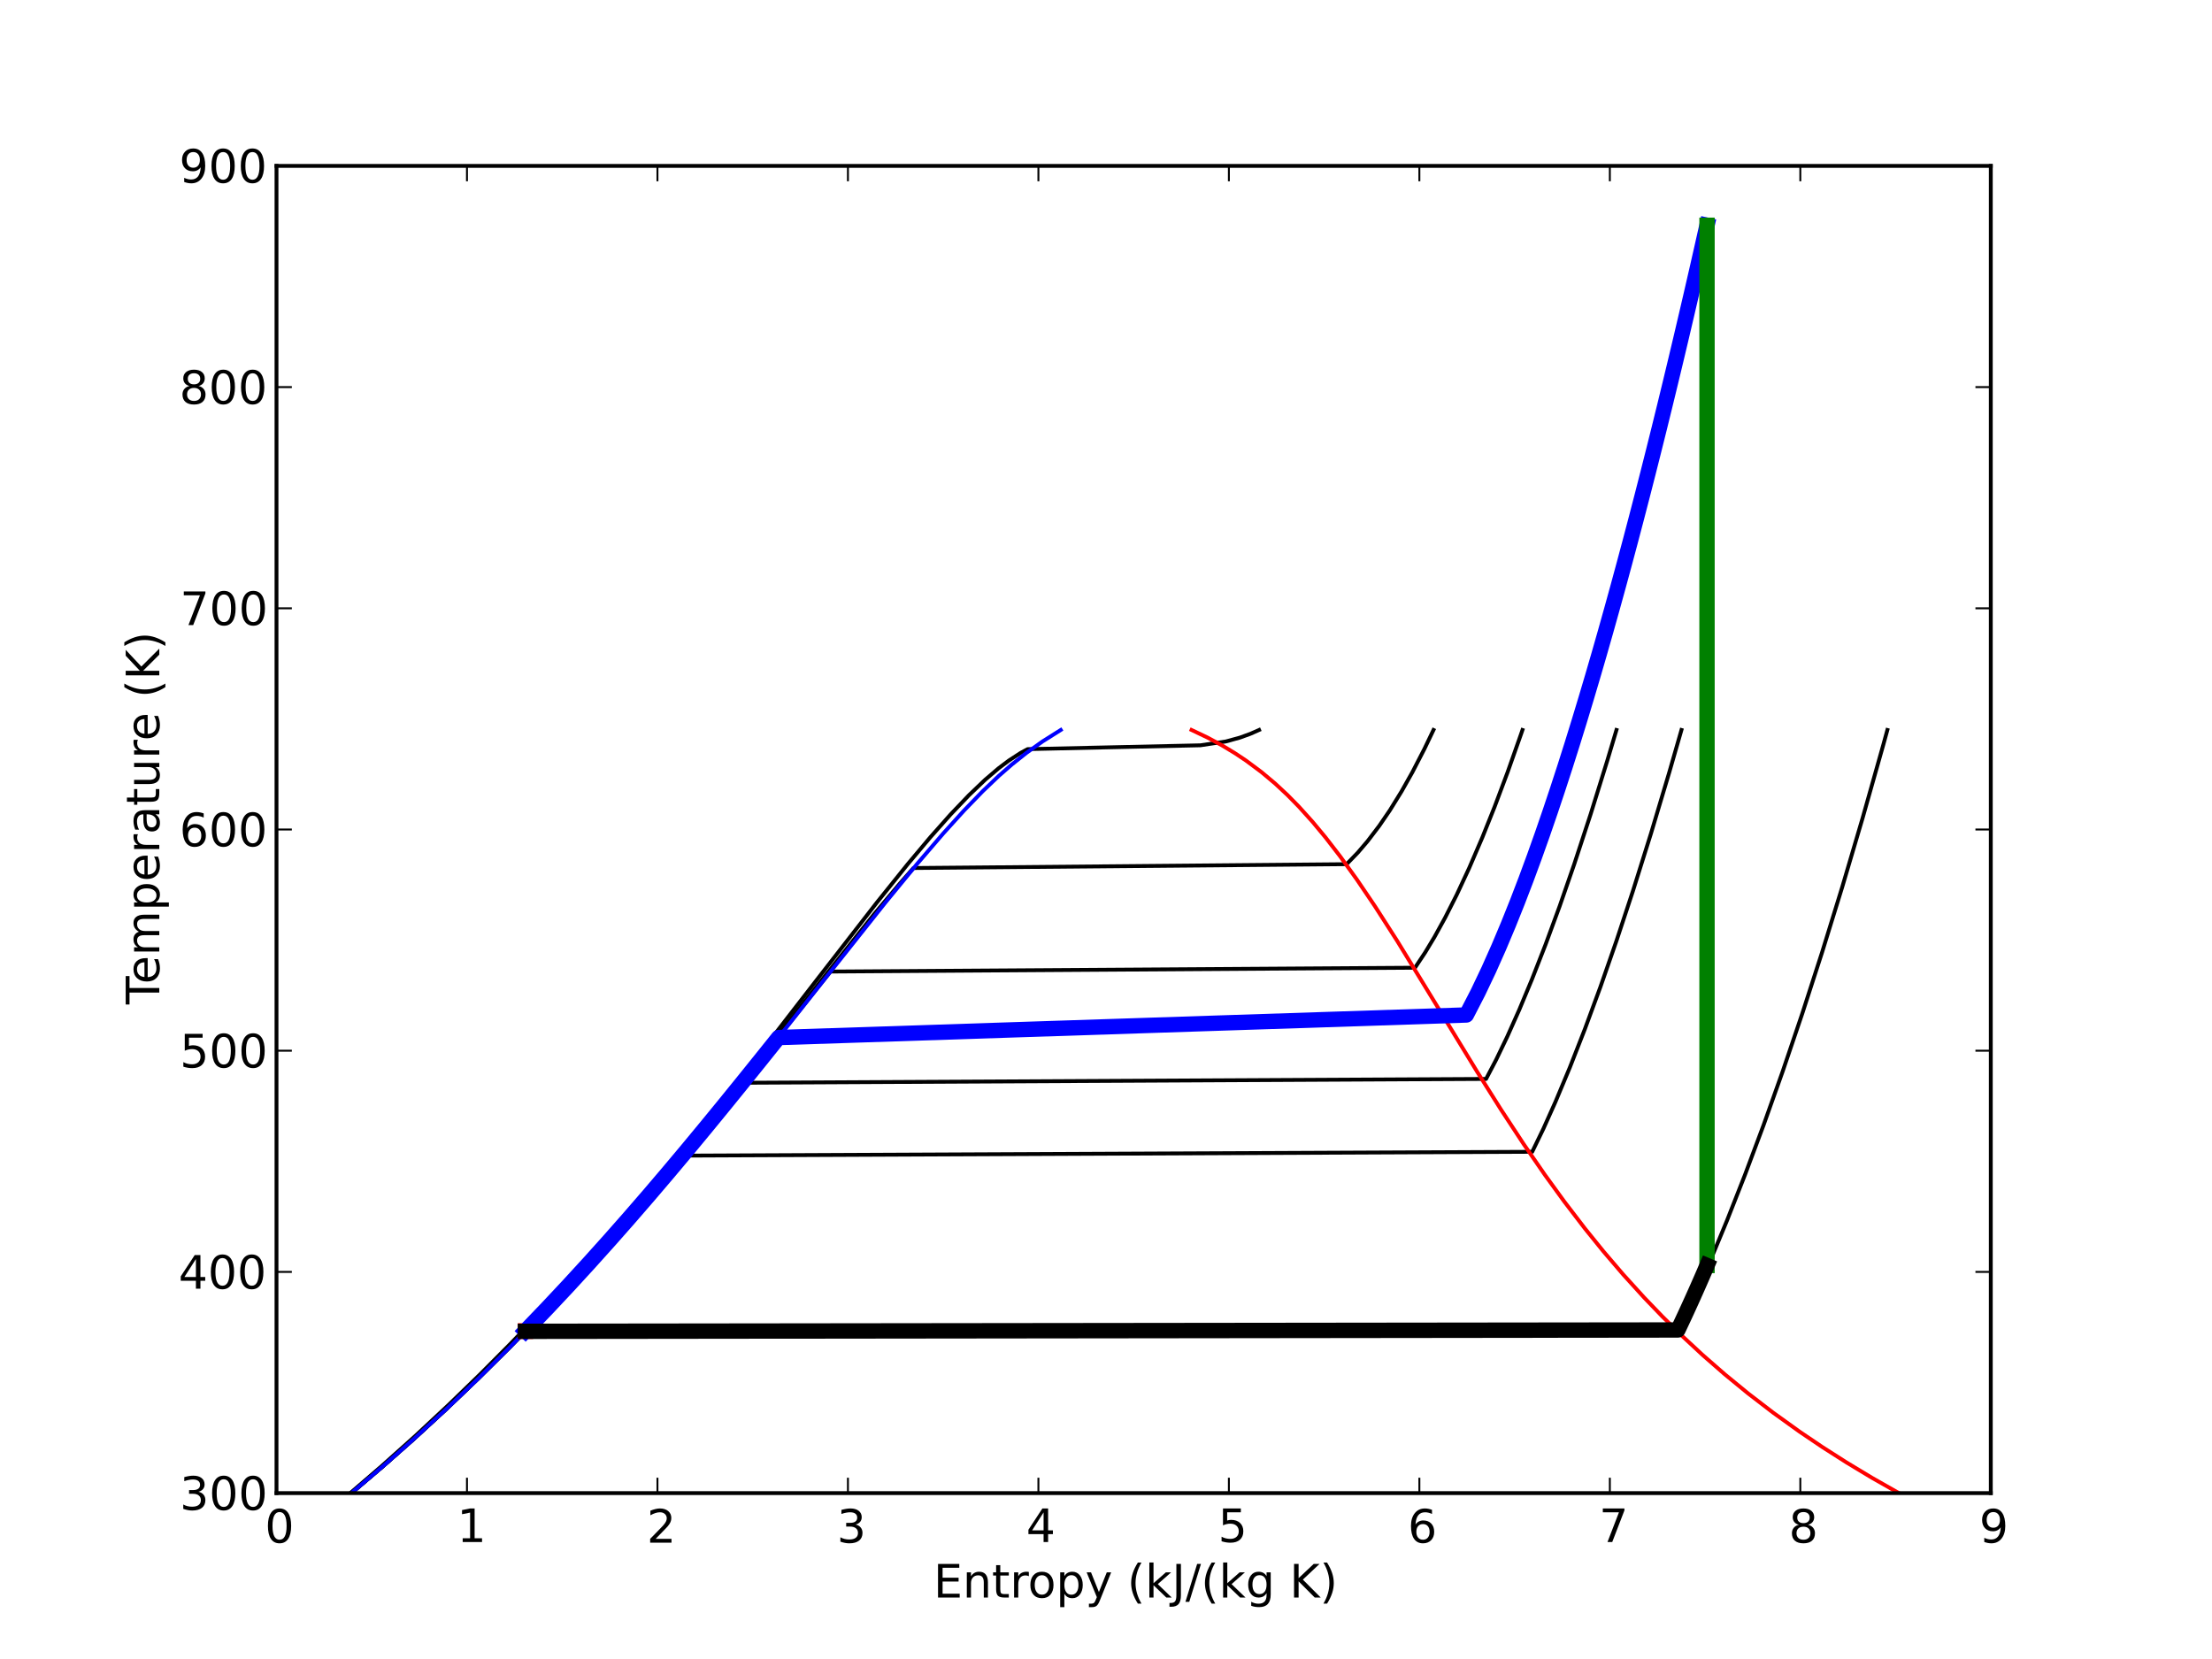
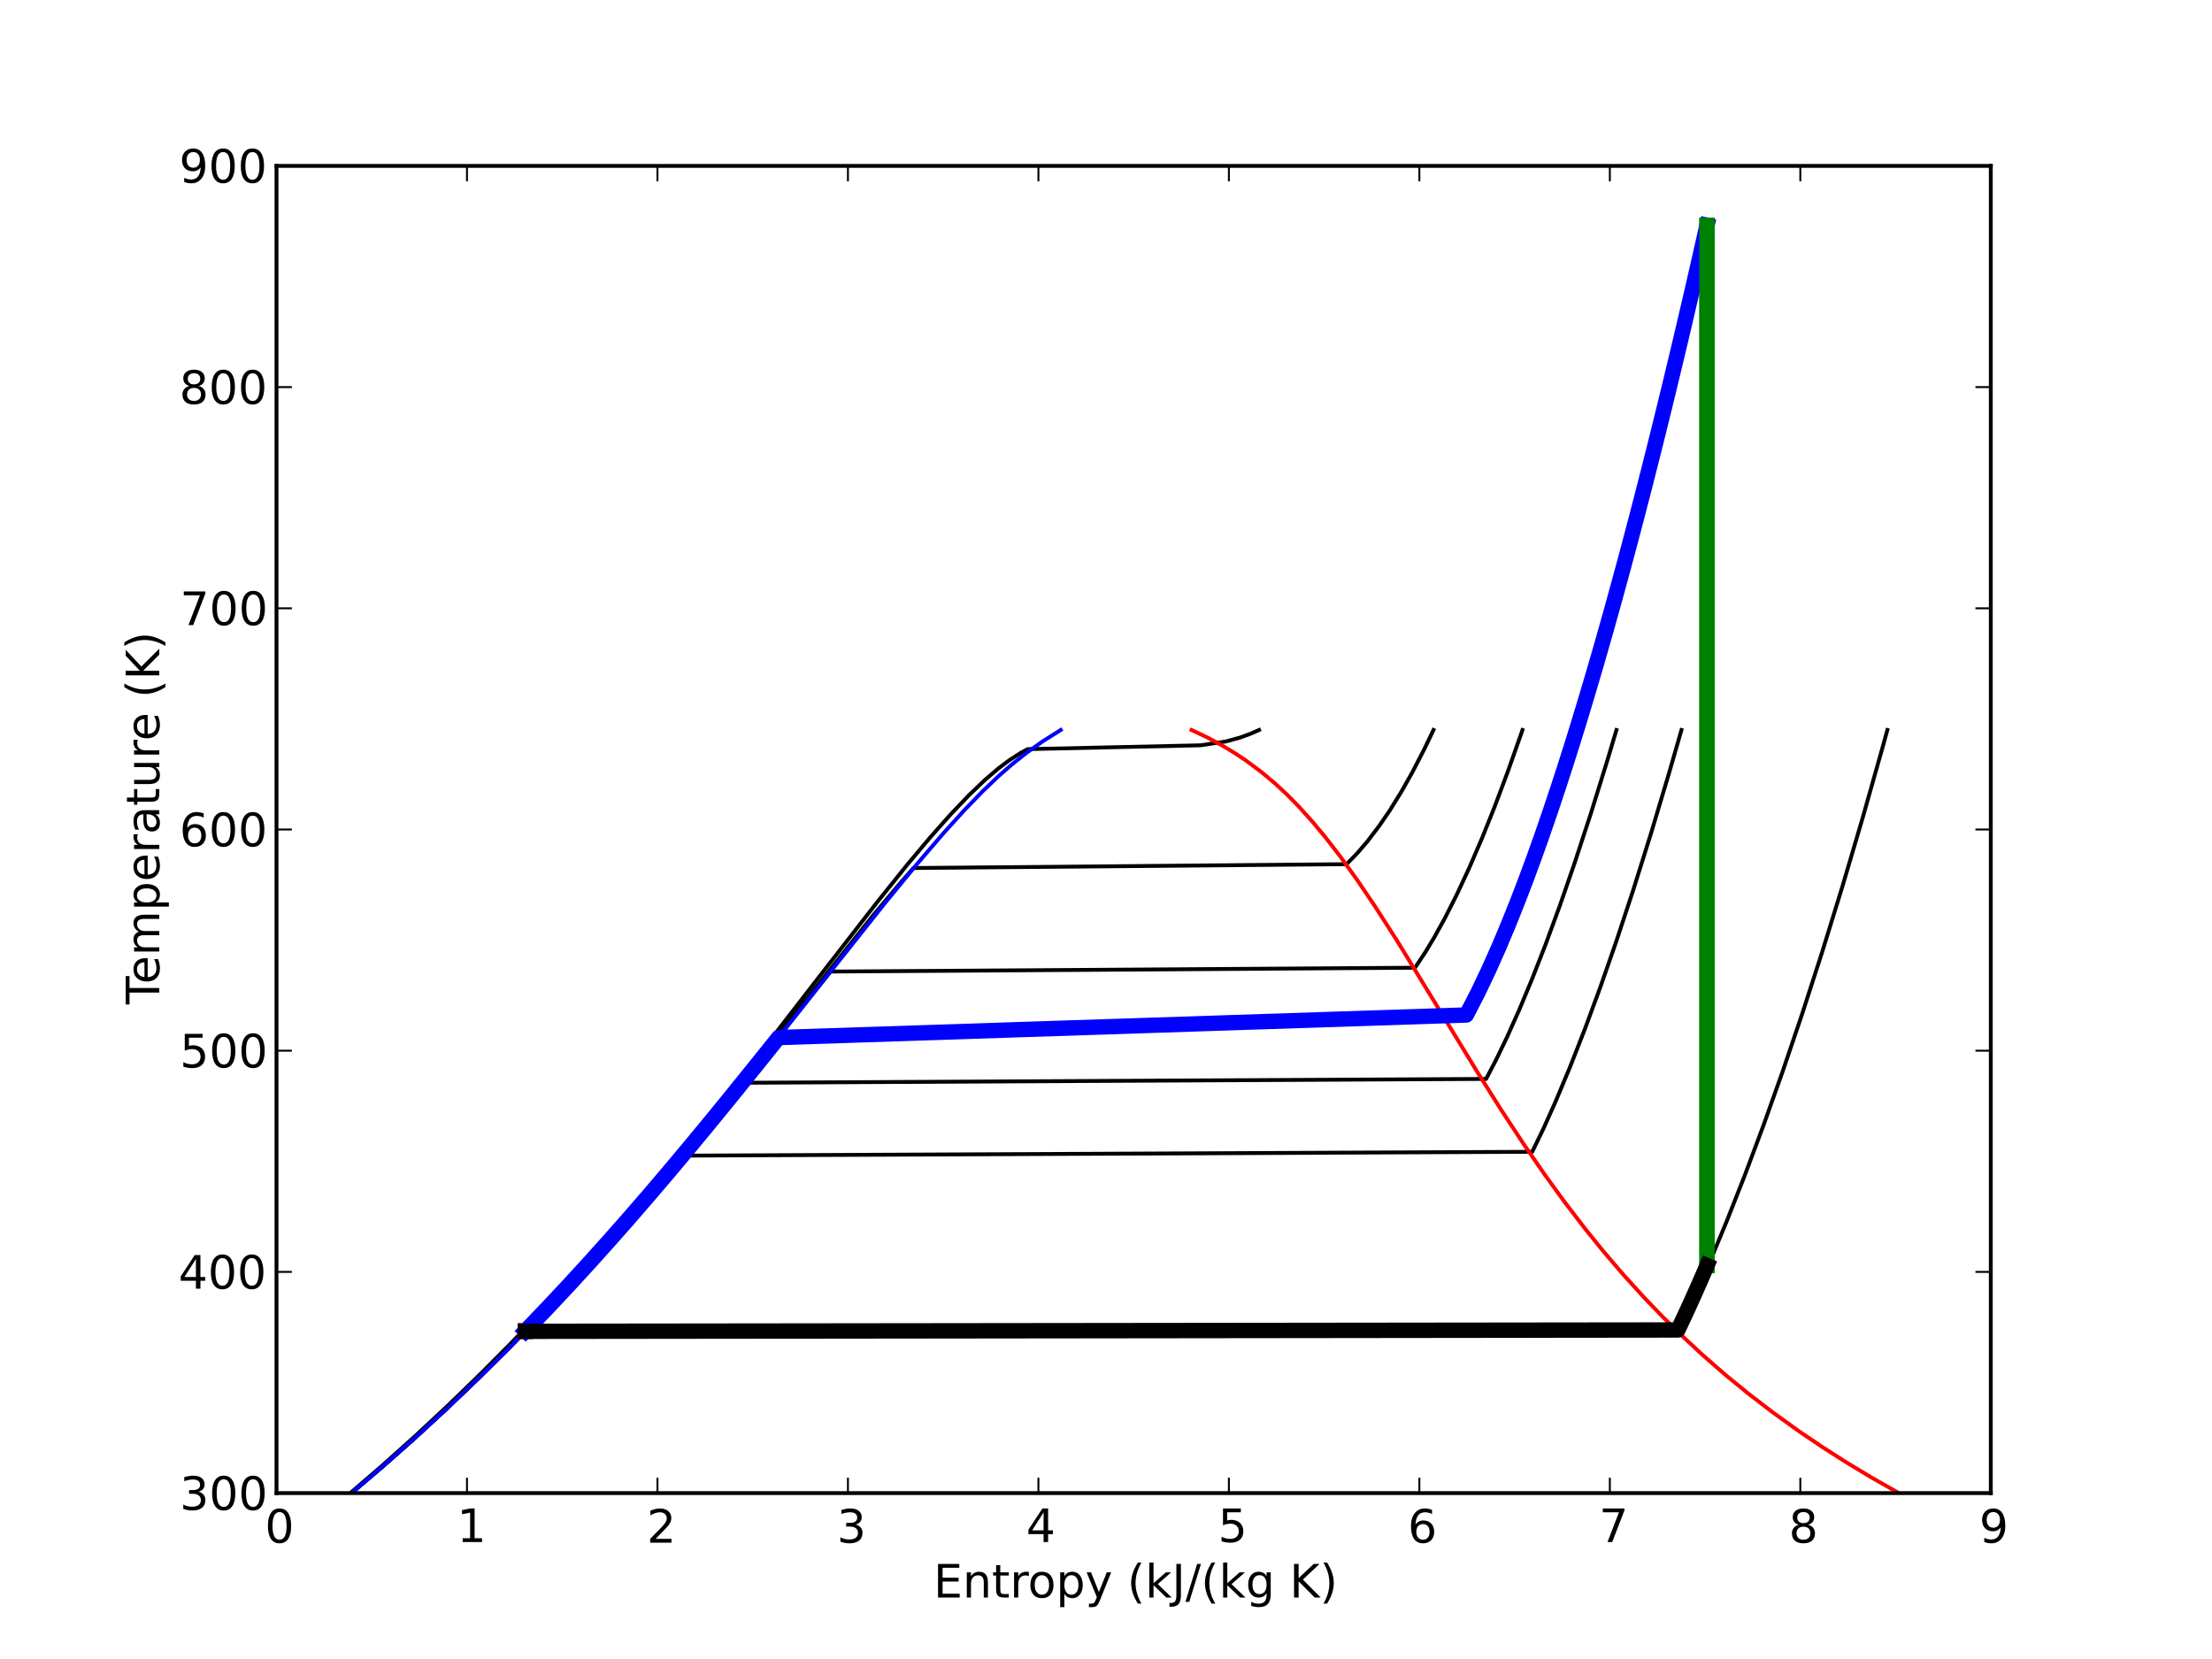
<svg xmlns="http://www.w3.org/2000/svg" xmlns:xlink="http://www.w3.org/1999/xlink" height="432pt" version="1.1" viewBox="0 0 576 432" width="576pt">
  <defs>
    <style type="text/css">
*{stroke-linecap:square;stroke-linejoin:round;}
  </style>
  </defs>
  <g id="figure_1">
    <g id="patch_1">
      <path d=" M0 432 L576 432 L576 0 L0 0 z " style="fill:#ffffff;" />
    </g>
    <g id="axes_1">
      <g id="patch_2">
        <path d=" M72 388.8 L518.4 388.8 L518.4 43.2 L72 43.2 z " style="fill:#ffffff;" />
      </g>
      <g id="line2d_1">
        <path clip-path="url(#p7ff5b81e1d)" d=" M91.498 388.8 L99.718 381.81 L107.624 374.82 L116.312 366.831 L124.665 358.842 L132.717 350.853 L135.665 347.858 L437.013 346.859 L440.729 338.87 L445.114 328.884 L449.674 317.9 L454.39 305.917 L459.243 292.935 L464.216 278.955 L469.293 263.976 L474.46 247.998 L479.703 231.022 L485.01 213.048 L490.37 194.074 L491.469 190.08 L491.469 190.08" style="fill:none;stroke:#000000;" />
      </g>
      <g id="line2d_2">
        <path clip-path="url(#p7ff5b81e1d)" d=" M91.485 388.8 L99.701 381.81 L107.603 374.82 L116.287 366.831 L124.636 358.842 L132.684 350.853 L141.416 341.866 L149.842 332.879 L158.889 322.893 L167.648 312.907 L177 301.922 L177.838 300.924 L398.987 299.925 L401.891 293.934 L405.025 286.944 L408.786 277.956 L412.697 267.97 L416.745 256.986 L420.918 245.003 L425.207 232.021 L429.911 217.042 L434.688 201.065 L437.848 190.08 L437.848 190.08" style="fill:none;stroke:#000000;" />
      </g>
      <g id="line2d_3">
        <path clip-path="url(#p7ff5b81e1d)" d=" M91.472 388.8 L99.683 381.81 L107.58 374.82 L116.259 366.831 L124.604 358.842 L132.648 350.853 L141.374 341.866 L149.796 332.879 L158.837 322.893 L167.589 312.907 L176.933 301.922 L187.675 288.941 L193.357 281.951 L386.97 280.952 L389.589 275.959 L392.473 269.967 L395.596 262.977 L398.928 254.989 L402.442 246.001 L406.113 236.015 L409.926 225.031 L414.186 212.049 L418.534 198.069 L420.924 190.08 L420.924 190.08" style="fill:none;stroke:#000000;" />
      </g>
      <g id="line2d_4">
        <path clip-path="url(#p7ff5b81e1d)" d=" M91.43 388.8 L99.626 381.81 L107.51 374.82 L116.175 366.831 L124.507 358.842 L132.539 350.853 L141.251 341.866 L149.658 332.879 L158.682 322.893 L167.415 312.907 L176.735 301.922 L187.44 288.941 L200.303 272.963 L216.259 252.991 L368.467 251.993 L371.123 247.998 L373.527 244.004 L376.281 239.011 L379.315 233.019 L382.572 226.029 L386.009 218.041 L389.208 210.052 L392.581 201.065 L396.105 191.079 L396.446 190.08 L396.446 190.08" style="fill:none;stroke:#000000;" />
      </g>
      <g id="line2d_5">
        <path clip-path="url(#p7ff5b81e1d)" d=" M91.36 388.8 L99.531 381.81 L107.394 374.82 L116.037 366.831 L124.348 358.842 L132.359 350.853 L141.049 341.866 L149.432 332.879 L158.428 322.893 L167.129 312.907 L176.41 301.922 L186.249 289.939 L198.245 274.96 L227.639 238.012 L234.356 230.024 L237.862 226.029 L350.652 225.031 L353.556 222.035 L356.113 219.039 L359.154 215.045 L361.886 211.05 L364.975 206.057 L367.788 201.065 L370.883 195.073 L373.277 190.08 L373.277 190.08" style="fill:none;stroke:#000000;" />
      </g>
      <g id="line2d_6">
        <path clip-path="url(#p7ff5b81e1d)" d=" M91.217 388.8 L99.341 381.81 L108.257 373.821 L116.814 365.832 L125.046 357.844 L132.983 349.855 L141.593 340.868 L149.899 331.88 L158.809 321.894 L167.424 311.908 L176.606 300.924 L186.327 288.941 L197.37 274.96 L212.821 254.989 L228.331 235.017 L236.36 225.031 L242.234 218.041 L247.558 212.049 L252.328 207.056 L256.51 203.062 L260.019 200.066 L262.662 198.069 L265.744 196.072 L267.581 195.073 L312.59 194.074 L319.211 193.076 L322.857 192.077 L325.599 191.079 L327.865 190.08 L327.865 190.08" style="fill:none;stroke:#000000;" />
      </g>
      <g id="line2d_7">
        <path clip-path="url(#p7ff5b81e1d)" d=" M494.47 388.8 L487.44 384.806 L480.811 380.811 L474.553 376.817 L468.639 372.823 L461.69 367.83 L455.191 362.837 L449.102 357.844 L443.383 352.851 L438.001 347.858 L432.923 342.865 L428.12 337.872 L422.68 331.88 L417.554 325.889 L412.705 319.897 L407.351 312.907 L402.277 305.917 L396.767 297.928 L390.862 288.941 L384.57 278.955 L375.428 263.976 L363.818 245.003 L358.054 236.015 L353.322 229.025 L349.004 223.034 L345.146 218.041 L341.827 214.046 L338.228 210.052 L335.286 207.056 L332.071 204.06 L328.504 201.065 L324.483 198.069 L321.483 196.072 L318.169 194.074 L314.471 192.077 L310.273 190.08 L310.273 190.08" style="fill:none;stroke:#ff0000;" />
      </g>
      <g id="line2d_8">
        <path clip-path="url(#p7ff5b81e1d)" d=" M91.499 388.8 L99.72 381.81 L107.626 374.82 L116.314 366.831 L124.667 358.842 L132.718 350.853 L141.451 341.866 L149.878 332.879 L158.922 322.893 L167.671 312.907 L177.004 301.922 L186.896 289.939 L198.148 275.959 L214.702 254.989 L230.553 235.017 L238.754 225.031 L245.608 217.042 L251.038 211.05 L255.87 206.057 L260.059 202.063 L263.484 199.067 L267.251 196.072 L271.465 193.076 L276.22 190.08 L276.22 190.08" style="fill:none;stroke:#0000ff;" />
      </g>
      <g id="line2d_9">
        <path clip-path="url(#p7ff5b81e1d)" d=" M136.828 346.666 L136.828 346.55" style="fill:none;stroke:#ff0000;stroke-width:4;" />
      </g>
      <g id="line2d_10">
+         <path clip-path="url(#p7ff5b81e1d)" d=" M444.504 58.666 L444.504 329.526" style="fill:none;stroke:#008000;stroke-width:4;" />
+       </g>
+       <g id="line2d_11">
+         <path clip-path="url(#p7ff5b81e1d)" d=" M136.828 346.666 L136.828 346.55" style="fill:none;stroke:#ff0000;stroke-width:4;" />
+       </g>
+       <g id="line2d_12">
        <path clip-path="url(#p7ff5b81e1d)" d=" M136.828 346.55 L142.466 340.675 L147.975 334.8 L153.365 328.924 L158.646 323.049 L163.826 317.174 L168.915 311.299 L173.92 305.424 L178.851 299.549 L183.717 293.673 L188.528 287.798 L193.293 281.923 L198.025 276.048 L202.735 270.173 L381.839 264.297 L384.87 258.422 L387.663 252.547 L390.279 246.672 L392.753 240.797 L395.107 234.921 L397.361 229.046 L399.527 223.171 L401.618 217.296 L403.641 211.421 L405.605 205.545 L407.516 199.67 L409.379 193.795 L411.198 187.92 L412.977 182.045 L414.72 176.169 L416.428 170.294 L418.106 164.419 L419.753 158.544 L421.374 152.669 L422.968 146.794 L424.538 140.918 L426.084 135.043 L427.609 129.168 L429.113 123.293 L430.597 117.418 L432.062 111.542 L433.508 105.667 L434.937 99.792 L436.35 93.917 L437.746 88.042 L439.126 82.166 L440.492 76.291 L441.843 70.416 L443.181 64.541 L444.504 58.666" style="fill:none;stroke:#0000ff;stroke-width:4;" />
      </g>
-       <g id="line2d_11">
+       <g id="line2d_13">
        <path clip-path="url(#p7ff5b81e1d)" d=" M444.504 58.666 L444.504 329.526" style="fill:none;stroke:#008000;stroke-width:4;" />
      </g>
-       <g id="line2d_12">
+       <g id="line2d_14">
        <path clip-path="url(#p7ff5b81e1d)" d=" M444.504 329.526 L444.354 329.876 L444.204 330.226 L444.053 330.576 L443.902 330.926 L443.751 331.276 L443.599 331.626 L443.447 331.976 L443.295 332.325 L443.143 332.675 L442.99 333.025 L442.837 333.375 L442.683 333.725 L442.53 334.075 L442.376 334.425 L442.221 334.775 L442.067 335.125 L441.912 335.475 L441.756 335.824 L441.601 336.174 L441.445 336.524 L441.288 336.874 L441.132 337.224 L440.975 337.574 L440.817 337.924 L440.66 338.274 L440.502 338.624 L440.343 338.974 L440.184 339.323 L440.025 339.673 L439.866 340.023 L439.706 340.373 L439.546 340.723 L439.385 341.073 L439.224 341.423 L439.063 341.773 L438.901 342.123 L438.739 342.473 L438.576 342.822 L438.413 343.172 L438.25 343.522 L438.086 343.872 L437.922 344.222 L437.757 344.572 L437.592 344.922 L437.427 345.272 L437.261 345.622 L437.094 345.972 L436.927 346.321 L136.822 346.671" style="fill:none;stroke:#000000;stroke-width:4;" />
      </g>
      <g id="matplotlib.axis_1">
        <g id="xtick_1">
-           <g id="line2d_13">
+           <g id="line2d_15">
            <defs>
              <path d=" M0 0 L0 -4" id="mcb557df647" style="stroke:#000000;stroke-linecap:butt;stroke-width:0.5;" />
            </defs>
            <g>
              <use style="stroke:#000000;stroke-linecap:butt;stroke-width:0.5;" x="72.0" xlink:href="#mcb557df647" y="388.8" />
            </g>
          </g>
-           <g id="line2d_14">
+           <g id="line2d_16">
            <defs>
              <path d=" M0 0 L0 4" id="mdad270ee8e" style="stroke:#000000;stroke-linecap:butt;stroke-width:0.5;" />
            </defs>
            <g>
              <use style="stroke:#000000;stroke-linecap:butt;stroke-width:0.5;" x="72.0" xlink:href="#mdad270ee8e" y="43.2" />
            </g>
          </g>
          <g id="text_1">
            <defs>
              <path d=" M31.781 66.406 Q24.172 66.406 20.328 58.906 Q16.5 51.422 16.5 36.375 Q16.5 21.391 20.328 13.891 Q24.172 6.391 31.781 6.391 Q39.453 6.391 43.281 13.891 Q47.125 21.391 47.125 36.375 Q47.125 51.422 43.281 58.906 Q39.453 66.406 31.781 66.406 M31.781 74.219 Q44.047 74.219 50.516 64.516 Q56.984 54.828 56.984 36.375 Q56.984 17.969 50.516 8.266 Q44.047 -1.422 31.781 -1.422 Q19.531 -1.422 13.062 8.266 Q6.594 17.969 6.594 36.375 Q6.594 54.828 13.062 64.516 Q19.531 74.219 31.781 74.219" id="BitstreamVeraSans-Roman-30" />
            </defs>
            <g transform="translate(68.97656 401.7063)scale(0.12 -0.12)">
              <use xlink:href="#BitstreamVeraSans-Roman-30" />
            </g>
          </g>
        </g>
        <g id="xtick_2">
-           <g id="line2d_15">
+           <g id="line2d_17">
            <g>
              <use style="stroke:#000000;stroke-linecap:butt;stroke-width:0.5;" x="121.6" xlink:href="#mcb557df647" y="388.8" />
            </g>
          </g>
-           <g id="line2d_16">
+           <g id="line2d_18">
            <g>
              <use style="stroke:#000000;stroke-linecap:butt;stroke-width:0.5;" x="121.6" xlink:href="#mdad270ee8e" y="43.2" />
            </g>
          </g>
          <g id="text_2">
            <defs>
              <path d=" M12.406 8.297 L28.516 8.297 L28.516 63.922 L10.984 60.406 L10.984 69.391 L28.422 72.906 L38.281 72.906 L38.281 8.297 L54.391 8.297 L54.391 0 L12.406 0 z " id="BitstreamVeraSans-Roman-31" />
            </defs>
            <g transform="translate(118.9956 401.5487)scale(0.12 -0.12)">
              <use xlink:href="#BitstreamVeraSans-Roman-31" />
            </g>
          </g>
        </g>
        <g id="xtick_3">
-           <g id="line2d_17">
+           <g id="line2d_19">
            <g>
              <use style="stroke:#000000;stroke-linecap:butt;stroke-width:0.5;" x="171.2" xlink:href="#mcb557df647" y="388.8" />
            </g>
          </g>
-           <g id="line2d_18">
+           <g id="line2d_20">
            <g>
              <use style="stroke:#000000;stroke-linecap:butt;stroke-width:0.5;" x="171.2" xlink:href="#mdad270ee8e" y="43.2" />
            </g>
          </g>
          <g id="text_3">
            <defs>
              <path d=" M19.188 8.297 L53.609 8.297 L53.609 0 L7.328 0 L7.328 8.297 Q12.938 14.109 22.625 23.891 Q32.328 33.688 34.812 36.531 Q39.547 41.844 41.422 45.531 Q43.312 49.219 43.312 52.781 Q43.312 58.594 39.234 62.25 Q35.156 65.922 28.609 65.922 Q23.969 65.922 18.812 64.312 Q13.672 62.703 7.812 59.422 L7.812 69.391 Q13.766 71.781 18.938 73 Q24.125 74.219 28.422 74.219 Q39.75 74.219 46.484 68.547 Q53.219 62.891 53.219 53.422 Q53.219 48.922 51.531 44.891 Q49.859 40.875 45.406 35.406 Q44.188 33.984 37.641 27.219 Q31.109 20.453 19.188 8.297" id="BitstreamVeraSans-Roman-32" />
            </defs>
            <g transform="translate(168.4231 401.7063)scale(0.12 -0.12)">
              <use xlink:href="#BitstreamVeraSans-Roman-32" />
            </g>
          </g>
        </g>
        <g id="xtick_4">
-           <g id="line2d_19">
+           <g id="line2d_21">
            <g>
              <use style="stroke:#000000;stroke-linecap:butt;stroke-width:0.5;" x="220.8" xlink:href="#mcb557df647" y="388.8" />
            </g>
          </g>
-           <g id="line2d_20">
+           <g id="line2d_22">
            <g>
              <use style="stroke:#000000;stroke-linecap:butt;stroke-width:0.5;" x="220.8" xlink:href="#mdad270ee8e" y="43.2" />
            </g>
          </g>
          <g id="text_4">
            <defs>
              <path d=" M40.578 39.312 Q47.656 37.797 51.625 33 Q55.609 28.219 55.609 21.188 Q55.609 10.406 48.188 4.484 Q40.766 -1.422 27.094 -1.422 Q22.516 -1.422 17.656 -0.516 Q12.797 0.391 7.625 2.203 L7.625 11.719 Q11.719 9.328 16.594 8.109 Q21.484 6.891 26.812 6.891 Q36.078 6.891 40.938 10.547 Q45.797 14.203 45.797 21.188 Q45.797 27.641 41.281 31.266 Q36.766 34.906 28.719 34.906 L20.219 34.906 L20.219 43.016 L29.109 43.016 Q36.375 43.016 40.234 45.922 Q44.094 48.828 44.094 54.297 Q44.094 59.906 40.109 62.906 Q36.141 65.922 28.719 65.922 Q24.656 65.922 20.016 65.031 Q15.375 64.156 9.812 62.312 L9.812 71.094 Q15.438 72.656 20.344 73.438 Q25.25 74.219 29.594 74.219 Q40.828 74.219 47.359 69.109 Q53.906 64.016 53.906 55.328 Q53.906 49.266 50.438 45.094 Q46.969 40.922 40.578 39.312" id="BitstreamVeraSans-Roman-33" />
            </defs>
            <g transform="translate(217.9209 401.7063)scale(0.12 -0.12)">
              <use xlink:href="#BitstreamVeraSans-Roman-33" />
            </g>
          </g>
        </g>
        <g id="xtick_5">
-           <g id="line2d_21">
+           <g id="line2d_23">
            <g>
              <use style="stroke:#000000;stroke-linecap:butt;stroke-width:0.5;" x="270.4" xlink:href="#mcb557df647" y="388.8" />
            </g>
          </g>
-           <g id="line2d_22">
+           <g id="line2d_24">
            <g>
              <use style="stroke:#000000;stroke-linecap:butt;stroke-width:0.5;" x="270.4" xlink:href="#mdad270ee8e" y="43.2" />
            </g>
          </g>
          <g id="text_5">
            <defs>
              <path d=" M37.797 64.312 L12.891 25.391 L37.797 25.391 z  M35.203 72.906 L47.609 72.906 L47.609 25.391 L58.016 25.391 L58.016 17.188 L47.609 17.188 L47.609 0 L37.797 0 L37.797 17.188 L4.891 17.188 L4.891 26.703 z " id="BitstreamVeraSans-Roman-34" />
            </defs>
            <g transform="translate(267.2125 401.5487)scale(0.12 -0.12)">
              <use xlink:href="#BitstreamVeraSans-Roman-34" />
            </g>
          </g>
        </g>
        <g id="xtick_6">
-           <g id="line2d_23">
+           <g id="line2d_25">
            <g>
              <use style="stroke:#000000;stroke-linecap:butt;stroke-width:0.5;" x="320.0" xlink:href="#mcb557df647" y="388.8" />
            </g>
          </g>
-           <g id="line2d_24">
+           <g id="line2d_26">
            <g>
              <use style="stroke:#000000;stroke-linecap:butt;stroke-width:0.5;" x="320.0" xlink:href="#mdad270ee8e" y="43.2" />
            </g>
          </g>
          <g id="text_6">
            <defs>
              <path d=" M10.797 72.906 L49.516 72.906 L49.516 64.594 L19.828 64.594 L19.828 46.734 Q21.969 47.469 24.109 47.828 Q26.266 48.188 28.422 48.188 Q40.625 48.188 47.75 41.5 Q54.891 34.812 54.891 23.391 Q54.891 11.625 47.562 5.094 Q40.234 -1.422 26.906 -1.422 Q22.312 -1.422 17.547 -0.641 Q12.797 0.141 7.719 1.703 L7.719 11.625 Q12.109 9.234 16.797 8.062 Q21.484 6.891 26.703 6.891 Q35.156 6.891 40.078 11.328 Q45.016 15.766 45.016 23.391 Q45.016 31 40.078 35.438 Q35.156 39.891 26.703 39.891 Q22.75 39.891 18.812 39.016 Q14.891 38.141 10.797 36.281 z " id="BitstreamVeraSans-Roman-35" />
            </defs>
            <g transform="translate(317.1697 401.5487)scale(0.12 -0.12)">
              <use xlink:href="#BitstreamVeraSans-Roman-35" />
            </g>
          </g>
        </g>
        <g id="xtick_7">
-           <g id="line2d_25">
+           <g id="line2d_27">
            <g>
              <use style="stroke:#000000;stroke-linecap:butt;stroke-width:0.5;" x="369.6" xlink:href="#mcb557df647" y="388.8" />
            </g>
          </g>
-           <g id="line2d_26">
+           <g id="line2d_28">
            <g>
              <use style="stroke:#000000;stroke-linecap:butt;stroke-width:0.5;" x="369.6" xlink:href="#mdad270ee8e" y="43.2" />
            </g>
          </g>
          <g id="text_7">
            <defs>
              <path d=" M33.016 40.375 Q26.375 40.375 22.484 35.828 Q18.609 31.297 18.609 23.391 Q18.609 15.531 22.484 10.953 Q26.375 6.391 33.016 6.391 Q39.656 6.391 43.531 10.953 Q47.406 15.531 47.406 23.391 Q47.406 31.297 43.531 35.828 Q39.656 40.375 33.016 40.375 M52.594 71.297 L52.594 62.312 Q48.875 64.062 45.094 64.984 Q41.312 65.922 37.594 65.922 Q27.828 65.922 22.672 59.328 Q17.531 52.734 16.797 39.406 Q19.672 43.656 24.016 45.922 Q28.375 48.188 33.594 48.188 Q44.578 48.188 50.953 41.516 Q57.328 34.859 57.328 23.391 Q57.328 12.156 50.688 5.359 Q44.047 -1.422 33.016 -1.422 Q20.359 -1.422 13.672 8.266 Q6.984 17.969 6.984 36.375 Q6.984 53.656 15.188 63.938 Q23.391 74.219 37.203 74.219 Q40.922 74.219 44.703 73.484 Q48.484 72.75 52.594 71.297" id="BitstreamVeraSans-Roman-36" />
            </defs>
            <g transform="translate(366.5794 401.7063)scale(0.12 -0.12)">
              <use xlink:href="#BitstreamVeraSans-Roman-36" />
            </g>
          </g>
        </g>
        <g id="xtick_8">
-           <g id="line2d_27">
+           <g id="line2d_29">
            <g>
              <use style="stroke:#000000;stroke-linecap:butt;stroke-width:0.5;" x="419.2" xlink:href="#mcb557df647" y="388.8" />
            </g>
          </g>
-           <g id="line2d_28">
+           <g id="line2d_30">
            <g>
              <use style="stroke:#000000;stroke-linecap:butt;stroke-width:0.5;" x="419.2" xlink:href="#mdad270ee8e" y="43.2" />
            </g>
          </g>
          <g id="text_8">
            <defs>
              <path d=" M8.203 72.906 L55.078 72.906 L55.078 68.703 L28.609 0 L18.312 0 L43.219 64.594 L8.203 64.594 z " id="BitstreamVeraSans-Roman-37" />
            </defs>
            <g transform="translate(416.3875 401.5487)scale(0.12 -0.12)">
              <use xlink:href="#BitstreamVeraSans-Roman-37" />
            </g>
          </g>
        </g>
        <g id="xtick_9">
-           <g id="line2d_29">
+           <g id="line2d_31">
            <g>
              <use style="stroke:#000000;stroke-linecap:butt;stroke-width:0.5;" x="468.8" xlink:href="#mcb557df647" y="388.8" />
            </g>
          </g>
-           <g id="line2d_30">
+           <g id="line2d_32">
            <g>
              <use style="stroke:#000000;stroke-linecap:butt;stroke-width:0.5;" x="468.8" xlink:href="#mdad270ee8e" y="43.2" />
            </g>
          </g>
          <g id="text_9">
            <defs>
              <path d=" M31.781 34.625 Q24.75 34.625 20.719 30.859 Q16.703 27.094 16.703 20.516 Q16.703 13.922 20.719 10.156 Q24.75 6.391 31.781 6.391 Q38.812 6.391 42.859 10.172 Q46.922 13.969 46.922 20.516 Q46.922 27.094 42.891 30.859 Q38.875 34.625 31.781 34.625 M21.922 38.812 Q15.578 40.375 12.031 44.719 Q8.5 49.078 8.5 55.328 Q8.5 64.062 14.719 69.141 Q20.953 74.219 31.781 74.219 Q42.672 74.219 48.875 69.141 Q55.078 64.062 55.078 55.328 Q55.078 49.078 51.531 44.719 Q48 40.375 41.703 38.812 Q48.828 37.156 52.797 32.312 Q56.781 27.484 56.781 20.516 Q56.781 9.906 50.312 4.234 Q43.844 -1.422 31.781 -1.422 Q19.734 -1.422 13.25 4.234 Q6.781 9.906 6.781 20.516 Q6.781 27.484 10.781 32.312 Q14.797 37.156 21.922 38.812 M18.312 54.391 Q18.312 48.734 21.844 45.562 Q25.391 42.391 31.781 42.391 Q38.141 42.391 41.719 45.562 Q45.312 48.734 45.312 54.391 Q45.312 60.062 41.719 63.234 Q38.141 66.406 31.781 66.406 Q25.391 66.406 21.844 63.234 Q18.312 60.062 18.312 54.391" id="BitstreamVeraSans-Roman-38" />
            </defs>
            <g transform="translate(465.8 401.7063)scale(0.12 -0.12)">
              <use xlink:href="#BitstreamVeraSans-Roman-38" />
            </g>
          </g>
        </g>
        <g id="xtick_10">
-           <g id="line2d_31">
+           <g id="line2d_33">
            <g>
              <use style="stroke:#000000;stroke-linecap:butt;stroke-width:0.5;" x="518.4" xlink:href="#mcb557df647" y="388.8" />
            </g>
          </g>
-           <g id="line2d_32">
+           <g id="line2d_34">
            <g>
              <use style="stroke:#000000;stroke-linecap:butt;stroke-width:0.5;" x="518.4" xlink:href="#mdad270ee8e" y="43.2" />
            </g>
          </g>
          <g id="text_10">
            <defs>
              <path d=" M10.984 1.516 L10.984 10.5 Q14.703 8.734 18.5 7.812 Q22.312 6.891 25.984 6.891 Q35.75 6.891 40.891 13.453 Q46.047 20.016 46.781 33.406 Q43.953 29.203 39.594 26.953 Q35.25 24.703 29.984 24.703 Q19.047 24.703 12.672 31.312 Q6.297 37.938 6.297 49.422 Q6.297 60.641 12.938 67.422 Q19.578 74.219 30.609 74.219 Q43.266 74.219 49.922 64.516 Q56.594 54.828 56.594 36.375 Q56.594 19.141 48.406 8.859 Q40.234 -1.422 26.422 -1.422 Q22.703 -1.422 18.891 -0.688 Q15.094 0.047 10.984 1.516 M30.609 32.422 Q37.25 32.422 41.125 36.953 Q45.016 41.5 45.016 49.422 Q45.016 57.281 41.125 61.844 Q37.25 66.406 30.609 66.406 Q23.969 66.406 20.094 61.844 Q16.219 57.281 16.219 49.422 Q16.219 41.5 20.094 36.953 Q23.969 32.422 30.609 32.422" id="BitstreamVeraSans-Roman-39" />
            </defs>
            <g transform="translate(515.3822 401.7063)scale(0.12 -0.12)">
              <use xlink:href="#BitstreamVeraSans-Roman-39" />
            </g>
          </g>
        </g>
        <g id="text_11">
          <defs>
            <path id="BitstreamVeraSans-Roman-20" />
            <path d=" M9.812 72.906 L19.672 72.906 L19.672 42.094 L52.391 72.906 L65.094 72.906 L28.906 38.922 L67.672 0 L54.688 0 L19.672 35.109 L19.672 0 L9.812 0 z " id="BitstreamVeraSans-Roman-4b" />
            <path d=" M9.812 72.906 L19.672 72.906 L19.672 5.078 Q19.672 -8.109 14.672 -14.062 Q9.672 -20.016 -1.422 -20.016 L-5.172 -20.016 L-5.172 -11.719 L-2.094 -11.719 Q4.438 -11.719 7.125 -8.047 Q9.812 -4.391 9.812 5.078 z " id="BitstreamVeraSans-Roman-4a" />
            <path d=" M54.891 33.016 L54.891 0 L45.906 0 L45.906 32.719 Q45.906 40.484 42.875 44.328 Q39.844 48.188 33.797 48.188 Q26.516 48.188 22.312 43.547 Q18.109 38.922 18.109 30.906 L18.109 0 L9.078 0 L9.078 54.688 L18.109 54.688 L18.109 46.188 Q21.344 51.125 25.703 53.562 Q30.078 56 35.797 56 Q45.219 56 50.047 50.172 Q54.891 44.344 54.891 33.016" id="BitstreamVeraSans-Roman-6e" />
            <path d=" M31 75.875 Q24.469 64.656 21.281 53.656 Q18.109 42.672 18.109 31.391 Q18.109 20.125 21.312 9.062 Q24.516 -2 31 -13.188 L23.188 -13.188 Q15.875 -1.703 12.234 9.375 Q8.594 20.453 8.594 31.391 Q8.594 42.281 12.203 53.312 Q15.828 64.359 23.188 75.875 z " id="BitstreamVeraSans-Roman-28" />
            <path d=" M30.609 48.391 Q23.391 48.391 19.188 42.75 Q14.984 37.109 14.984 27.297 Q14.984 17.484 19.156 11.844 Q23.344 6.203 30.609 6.203 Q37.797 6.203 41.984 11.859 Q46.188 17.531 46.188 27.297 Q46.188 37.016 41.984 42.703 Q37.797 48.391 30.609 48.391 M30.609 56 Q42.328 56 49.016 48.375 Q55.719 40.766 55.719 27.297 Q55.719 13.875 49.016 6.219 Q42.328 -1.422 30.609 -1.422 Q18.844 -1.422 12.172 6.219 Q5.516 13.875 5.516 27.297 Q5.516 40.766 12.172 48.375 Q18.844 56 30.609 56" id="BitstreamVeraSans-Roman-6f" />
            <path d=" M9.078 75.984 L18.109 75.984 L18.109 31.109 L44.922 54.688 L56.391 54.688 L27.391 29.109 L57.625 0 L45.906 0 L18.109 26.703 L18.109 0 L9.078 0 z " id="BitstreamVeraSans-Roman-6b" />
            <path d=" M8.016 75.875 L15.828 75.875 Q23.141 64.359 26.781 53.312 Q30.422 42.281 30.422 31.391 Q30.422 20.453 26.781 9.375 Q23.141 -1.703 15.828 -13.188 L8.016 -13.188 Q14.5 -2 17.703 9.062 Q20.906 20.125 20.906 31.391 Q20.906 42.672 17.703 53.656 Q14.5 64.656 8.016 75.875" id="BitstreamVeraSans-Roman-29" />
            <path d=" M9.812 72.906 L55.906 72.906 L55.906 64.594 L19.672 64.594 L19.672 43.016 L54.391 43.016 L54.391 34.719 L19.672 34.719 L19.672 8.297 L56.781 8.297 L56.781 0 L9.812 0 z " id="BitstreamVeraSans-Roman-45" />
            <path d=" M25.391 72.906 L33.688 72.906 L8.297 -9.281 L0 -9.281 z " id="BitstreamVeraSans-Roman-2f" />
            <path d=" M32.172 -5.078 Q28.375 -14.844 24.75 -17.812 Q21.141 -20.797 15.094 -20.797 L7.906 -20.797 L7.906 -13.281 L13.188 -13.281 Q16.891 -13.281 18.938 -11.516 Q21 -9.766 23.484 -3.219 L25.094 0.875 L2.984 54.688 L12.5 54.688 L29.594 11.922 L46.688 54.688 L56.203 54.688 z " id="BitstreamVeraSans-Roman-79" />
            <path d=" M18.312 70.219 L18.312 54.688 L36.812 54.688 L36.812 47.703 L18.312 47.703 L18.312 18.016 Q18.312 11.328 20.141 9.422 Q21.969 7.516 27.594 7.516 L36.812 7.516 L36.812 0 L27.594 0 Q17.188 0 13.234 3.875 Q9.281 7.766 9.281 18.016 L9.281 47.703 L2.688 47.703 L2.688 54.688 L9.281 54.688 L9.281 70.219 z " id="BitstreamVeraSans-Roman-74" />
            <path d=" M41.109 46.297 Q39.594 47.172 37.812 47.578 Q36.031 48 33.891 48 Q26.266 48 22.188 43.047 Q18.109 38.094 18.109 28.812 L18.109 0 L9.078 0 L9.078 54.688 L18.109 54.688 L18.109 46.188 Q20.953 51.172 25.484 53.578 Q30.031 56 36.531 56 Q37.453 56 38.578 55.875 Q39.703 55.766 41.062 55.516 z " id="BitstreamVeraSans-Roman-72" />
            <path d=" M45.406 27.984 Q45.406 37.75 41.375 43.109 Q37.359 48.484 30.078 48.484 Q22.859 48.484 18.828 43.109 Q14.797 37.75 14.797 27.984 Q14.797 18.266 18.828 12.891 Q22.859 7.516 30.078 7.516 Q37.359 7.516 41.375 12.891 Q45.406 18.266 45.406 27.984 M54.391 6.781 Q54.391 -7.172 48.188 -13.984 Q42 -20.797 29.203 -20.797 Q24.469 -20.797 20.266 -20.094 Q16.062 -19.391 12.109 -17.922 L12.109 -9.188 Q16.062 -11.328 19.922 -12.344 Q23.781 -13.375 27.781 -13.375 Q36.625 -13.375 41.016 -8.766 Q45.406 -4.156 45.406 5.172 L45.406 9.625 Q42.625 4.781 38.281 2.391 Q33.938 0 27.875 0 Q17.828 0 11.672 7.656 Q5.516 15.328 5.516 27.984 Q5.516 40.672 11.672 48.328 Q17.828 56 27.875 56 Q33.938 56 38.281 53.609 Q42.625 51.219 45.406 46.391 L45.406 54.688 L54.391 54.688 z " id="BitstreamVeraSans-Roman-67" />
            <path d=" M18.109 8.203 L18.109 -20.797 L9.078 -20.797 L9.078 54.688 L18.109 54.688 L18.109 46.391 Q20.953 51.266 25.266 53.625 Q29.594 56 35.594 56 Q45.562 56 51.781 48.094 Q58.016 40.188 58.016 27.297 Q58.016 14.406 51.781 6.484 Q45.562 -1.422 35.594 -1.422 Q29.594 -1.422 25.266 0.953 Q20.953 3.328 18.109 8.203 M48.688 27.297 Q48.688 37.203 44.609 42.844 Q40.531 48.484 33.406 48.484 Q26.266 48.484 22.188 42.844 Q18.109 37.203 18.109 27.297 Q18.109 17.391 22.188 11.75 Q26.266 6.109 33.406 6.109 Q40.531 6.109 44.609 11.75 Q48.688 17.391 48.688 27.297" id="BitstreamVeraSans-Roman-70" />
          </defs>
          <g transform="translate(243.0863 415.995)scale(0.12 -0.12)">
            <use xlink:href="#BitstreamVeraSans-Roman-45" />
            <use x="63.184" xlink:href="#BitstreamVeraSans-Roman-6e" />
            <use x="126.562" xlink:href="#BitstreamVeraSans-Roman-74" />
            <use x="165.771" xlink:href="#BitstreamVeraSans-Roman-72" />
            <use x="204.635" xlink:href="#BitstreamVeraSans-Roman-6f" />
            <use x="265.816" xlink:href="#BitstreamVeraSans-Roman-70" />
            <use x="329.293" xlink:href="#BitstreamVeraSans-Roman-79" />
            <use x="388.473" xlink:href="#BitstreamVeraSans-Roman-20" />
            <use x="420.26" xlink:href="#BitstreamVeraSans-Roman-28" />
            <use x="459.273" xlink:href="#BitstreamVeraSans-Roman-6b" />
            <use x="517.184" xlink:href="#BitstreamVeraSans-Roman-4a" />
            <use x="546.676" xlink:href="#BitstreamVeraSans-Roman-2f" />
            <use x="580.367" xlink:href="#BitstreamVeraSans-Roman-28" />
            <use x="619.381" xlink:href="#BitstreamVeraSans-Roman-6b" />
            <use x="677.291" xlink:href="#BitstreamVeraSans-Roman-67" />
            <use x="740.768" xlink:href="#BitstreamVeraSans-Roman-20" />
            <use x="772.555" xlink:href="#BitstreamVeraSans-Roman-4b" />
            <use x="838.131" xlink:href="#BitstreamVeraSans-Roman-29" />
          </g>
        </g>
      </g>
      <g id="matplotlib.axis_2">
        <g id="ytick_1">
-           <g id="line2d_33">
+           <g id="line2d_35">
            <defs>
              <path d=" M0 0 L4 0" id="mc8fcea1516" style="stroke:#000000;stroke-linecap:butt;stroke-width:0.5;" />
            </defs>
            <g>
              <use style="stroke:#000000;stroke-linecap:butt;stroke-width:0.5;" x="72.0" xlink:href="#mc8fcea1516" y="388.8" />
            </g>
          </g>
-           <g id="line2d_34">
+           <g id="line2d_36">
            <defs>
              <path d=" M0 0 L-4 0" id="m0d5b0a6425" style="stroke:#000000;stroke-linecap:butt;stroke-width:0.5;" />
            </defs>
            <g>
              <use style="stroke:#000000;stroke-linecap:butt;stroke-width:0.5;" x="518.4" xlink:href="#m0d5b0a6425" y="388.8" />
            </g>
          </g>
          <g id="text_12">
            <g transform="translate(46.80687 393.1678)scale(0.12 -0.12)">
              <use xlink:href="#BitstreamVeraSans-Roman-33" />
              <use x="63.623" xlink:href="#BitstreamVeraSans-Roman-30" />
              <use x="127.246" xlink:href="#BitstreamVeraSans-Roman-30" />
            </g>
          </g>
        </g>
        <g id="ytick_2">
-           <g id="line2d_35">
+           <g id="line2d_37">
            <g>
              <use style="stroke:#000000;stroke-linecap:butt;stroke-width:0.5;" x="72.0" xlink:href="#mc8fcea1516" y="331.2" />
            </g>
          </g>
-           <g id="line2d_36">
+           <g id="line2d_38">
            <g>
              <use style="stroke:#000000;stroke-linecap:butt;stroke-width:0.5;" x="518.4" xlink:href="#m0d5b0a6425" y="331.2" />
            </g>
          </g>
          <g id="text_13">
            <g transform="translate(46.47875 335.5678)scale(0.12 -0.12)">
              <use xlink:href="#BitstreamVeraSans-Roman-34" />
              <use x="63.623" xlink:href="#BitstreamVeraSans-Roman-30" />
              <use x="127.246" xlink:href="#BitstreamVeraSans-Roman-30" />
            </g>
          </g>
        </g>
        <g id="ytick_3">
-           <g id="line2d_37">
+           <g id="line2d_39">
            <g>
              <use style="stroke:#000000;stroke-linecap:butt;stroke-width:0.5;" x="72.0" xlink:href="#mc8fcea1516" y="273.6" />
            </g>
          </g>
-           <g id="line2d_38">
+           <g id="line2d_40">
            <g>
              <use style="stroke:#000000;stroke-linecap:butt;stroke-width:0.5;" x="518.4" xlink:href="#m0d5b0a6425" y="273.6" />
            </g>
          </g>
          <g id="text_14">
            <g transform="translate(46.81813 277.9678)scale(0.12 -0.12)">
              <use xlink:href="#BitstreamVeraSans-Roman-35" />
              <use x="63.623" xlink:href="#BitstreamVeraSans-Roman-30" />
              <use x="127.246" xlink:href="#BitstreamVeraSans-Roman-30" />
            </g>
          </g>
        </g>
        <g id="ytick_4">
-           <g id="line2d_39">
+           <g id="line2d_41">
            <g>
              <use style="stroke:#000000;stroke-linecap:butt;stroke-width:0.5;" x="72.0" xlink:href="#mc8fcea1516" y="216.0" />
            </g>
          </g>
-           <g id="line2d_40">
+           <g id="line2d_42">
            <g>
              <use style="stroke:#000000;stroke-linecap:butt;stroke-width:0.5;" x="518.4" xlink:href="#m0d5b0a6425" y="216.0" />
            </g>
          </g>
          <g id="text_15">
            <g transform="translate(46.73 220.3678)scale(0.12 -0.12)">
              <use xlink:href="#BitstreamVeraSans-Roman-36" />
              <use x="63.623" xlink:href="#BitstreamVeraSans-Roman-30" />
              <use x="127.246" xlink:href="#BitstreamVeraSans-Roman-30" />
            </g>
          </g>
        </g>
        <g id="ytick_5">
-           <g id="line2d_41">
+           <g id="line2d_43">
            <g>
              <use style="stroke:#000000;stroke-linecap:butt;stroke-width:0.5;" x="72.0" xlink:href="#mc8fcea1516" y="158.4" />
            </g>
          </g>
-           <g id="line2d_42">
+           <g id="line2d_44">
            <g>
              <use style="stroke:#000000;stroke-linecap:butt;stroke-width:0.5;" x="518.4" xlink:href="#m0d5b0a6425" y="158.4" />
            </g>
          </g>
          <g id="text_16">
            <g transform="translate(46.87625 162.7678)scale(0.12 -0.12)">
              <use xlink:href="#BitstreamVeraSans-Roman-37" />
              <use x="63.623" xlink:href="#BitstreamVeraSans-Roman-30" />
              <use x="127.246" xlink:href="#BitstreamVeraSans-Roman-30" />
            </g>
          </g>
        </g>
        <g id="ytick_6">
-           <g id="line2d_43">
+           <g id="line2d_45">
            <g>
              <use style="stroke:#000000;stroke-linecap:butt;stroke-width:0.5;" x="72.0" xlink:href="#mc8fcea1516" y="100.8" />
            </g>
          </g>
-           <g id="line2d_44">
+           <g id="line2d_46">
            <g>
              <use style="stroke:#000000;stroke-linecap:butt;stroke-width:0.5;" x="518.4" xlink:href="#m0d5b0a6425" y="100.8" />
            </g>
          </g>
          <g id="text_17">
            <g transform="translate(46.70562 105.1678)scale(0.12 -0.12)">
              <use xlink:href="#BitstreamVeraSans-Roman-38" />
              <use x="63.623" xlink:href="#BitstreamVeraSans-Roman-30" />
              <use x="127.246" xlink:href="#BitstreamVeraSans-Roman-30" />
            </g>
          </g>
        </g>
        <g id="ytick_7">
-           <g id="line2d_45">
+           <g id="line2d_47">
            <g>
              <use style="stroke:#000000;stroke-linecap:butt;stroke-width:0.5;" x="72.0" xlink:href="#mc8fcea1516" y="43.2" />
            </g>
          </g>
-           <g id="line2d_46">
+           <g id="line2d_48">
            <g>
              <use style="stroke:#000000;stroke-linecap:butt;stroke-width:0.5;" x="518.4" xlink:href="#m0d5b0a6425" y="43.2" />
            </g>
          </g>
          <g id="text_18">
            <g transform="translate(46.6475 47.56781)scale(0.12 -0.12)">
              <use xlink:href="#BitstreamVeraSans-Roman-39" />
              <use x="63.623" xlink:href="#BitstreamVeraSans-Roman-30" />
              <use x="127.246" xlink:href="#BitstreamVeraSans-Roman-30" />
            </g>
          </g>
        </g>
        <g id="text_19">
          <defs>
            <path d=" M56.203 29.594 L56.203 25.203 L14.891 25.203 Q15.484 15.922 20.484 11.062 Q25.484 6.203 34.422 6.203 Q39.594 6.203 44.453 7.469 Q49.312 8.734 54.109 11.281 L54.109 2.781 Q49.266 0.734 44.188 -0.344 Q39.109 -1.422 33.891 -1.422 Q20.797 -1.422 13.156 6.188 Q5.516 13.812 5.516 26.812 Q5.516 40.234 12.766 48.109 Q20.016 56 32.328 56 Q43.359 56 49.781 48.891 Q56.203 41.797 56.203 29.594 M47.219 32.234 Q47.125 39.594 43.094 43.984 Q39.062 48.391 32.422 48.391 Q24.906 48.391 20.391 44.141 Q15.875 39.891 15.188 32.172 z " id="BitstreamVeraSans-Roman-65" />
            <path d=" M52 44.188 Q55.375 50.25 60.062 53.125 Q64.75 56 71.094 56 Q79.641 56 84.281 50.016 Q88.922 44.047 88.922 33.016 L88.922 0 L79.891 0 L79.891 32.719 Q79.891 40.578 77.094 44.375 Q74.312 48.188 68.609 48.188 Q61.625 48.188 57.562 43.547 Q53.516 38.922 53.516 30.906 L53.516 0 L44.484 0 L44.484 32.719 Q44.484 40.625 41.703 44.406 Q38.922 48.188 33.109 48.188 Q26.219 48.188 22.156 43.531 Q18.109 38.875 18.109 30.906 L18.109 0 L9.078 0 L9.078 54.688 L18.109 54.688 L18.109 46.188 Q21.188 51.219 25.484 53.609 Q29.781 56 35.688 56 Q41.656 56 45.828 52.969 Q50 49.953 52 44.188" id="BitstreamVeraSans-Roman-6d" />
            <path d=" M34.281 27.484 Q23.391 27.484 19.188 25 Q14.984 22.516 14.984 16.5 Q14.984 11.719 18.141 8.906 Q21.297 6.109 26.703 6.109 Q34.188 6.109 38.703 11.406 Q43.219 16.703 43.219 25.484 L43.219 27.484 z  M52.203 31.203 L52.203 0 L43.219 0 L43.219 8.297 Q40.141 3.328 35.547 0.953 Q30.953 -1.422 24.312 -1.422 Q15.922 -1.422 10.953 3.297 Q6 8.016 6 15.922 Q6 25.141 12.172 29.828 Q18.359 34.516 30.609 34.516 L43.219 34.516 L43.219 35.406 Q43.219 41.609 39.141 45 Q35.062 48.391 27.688 48.391 Q23 48.391 18.547 47.266 Q14.109 46.141 10.016 43.891 L10.016 52.203 Q14.938 54.109 19.578 55.047 Q24.219 56 28.609 56 Q40.484 56 46.344 49.844 Q52.203 43.703 52.203 31.203" id="BitstreamVeraSans-Roman-61" />
            <path d=" M8.5 21.578 L8.5 54.688 L17.484 54.688 L17.484 21.922 Q17.484 14.156 20.5 10.266 Q23.531 6.391 29.594 6.391 Q36.859 6.391 41.078 11.031 Q45.312 15.672 45.312 23.688 L45.312 54.688 L54.297 54.688 L54.297 0 L45.312 0 L45.312 8.406 Q42.047 3.422 37.719 1 Q33.406 -1.422 27.688 -1.422 Q18.266 -1.422 13.375 4.438 Q8.5 10.297 8.5 21.578" id="BitstreamVeraSans-Roman-75" />
            <path d=" M-0.297 72.906 L61.375 72.906 L61.375 64.594 L35.5 64.594 L35.5 0 L25.594 0 L25.594 64.594 L-0.297 64.594 z " id="BitstreamVeraSans-Roman-54" />
          </defs>
          <g transform="translate(41.47875 261.5334)rotate(-90.0)scale(0.12 -0.12)">
            <use xlink:href="#BitstreamVeraSans-Roman-54" />
            <use x="44.084" xlink:href="#BitstreamVeraSans-Roman-65" />
            <use x="105.607" xlink:href="#BitstreamVeraSans-Roman-6d" />
            <use x="203.02" xlink:href="#BitstreamVeraSans-Roman-70" />
            <use x="266.496" xlink:href="#BitstreamVeraSans-Roman-65" />
            <use x="328.02" xlink:href="#BitstreamVeraSans-Roman-72" />
            <use x="369.133" xlink:href="#BitstreamVeraSans-Roman-61" />
            <use x="430.412" xlink:href="#BitstreamVeraSans-Roman-74" />
            <use x="469.621" xlink:href="#BitstreamVeraSans-Roman-75" />
            <use x="533.0" xlink:href="#BitstreamVeraSans-Roman-72" />
            <use x="571.863" xlink:href="#BitstreamVeraSans-Roman-65" />
            <use x="633.387" xlink:href="#BitstreamVeraSans-Roman-20" />
            <use x="665.174" xlink:href="#BitstreamVeraSans-Roman-28" />
            <use x="704.188" xlink:href="#BitstreamVeraSans-Roman-4b" />
            <use x="769.764" xlink:href="#BitstreamVeraSans-Roman-29" />
          </g>
        </g>
      </g>
      <g id="patch_3">
        <path d=" M72 43.2 L518.4 43.2" style="fill:none;stroke:#000000;" />
      </g>
      <g id="patch_4">
        <path d=" M518.4 388.8 L518.4 43.2" style="fill:none;stroke:#000000;" />
      </g>
      <g id="patch_5">
        <path d=" M72 388.8 L518.4 388.8" style="fill:none;stroke:#000000;" />
      </g>
      <g id="patch_6">
        <path d=" M72 388.8 L72 43.2" style="fill:none;stroke:#000000;" />
      </g>
    </g>
  </g>
  <defs>
    <clipPath id="p7ff5b81e1d">
      <rect height="345.6" width="446.4" x="72.0" y="43.2" />
    </clipPath>
  </defs>
</svg>
